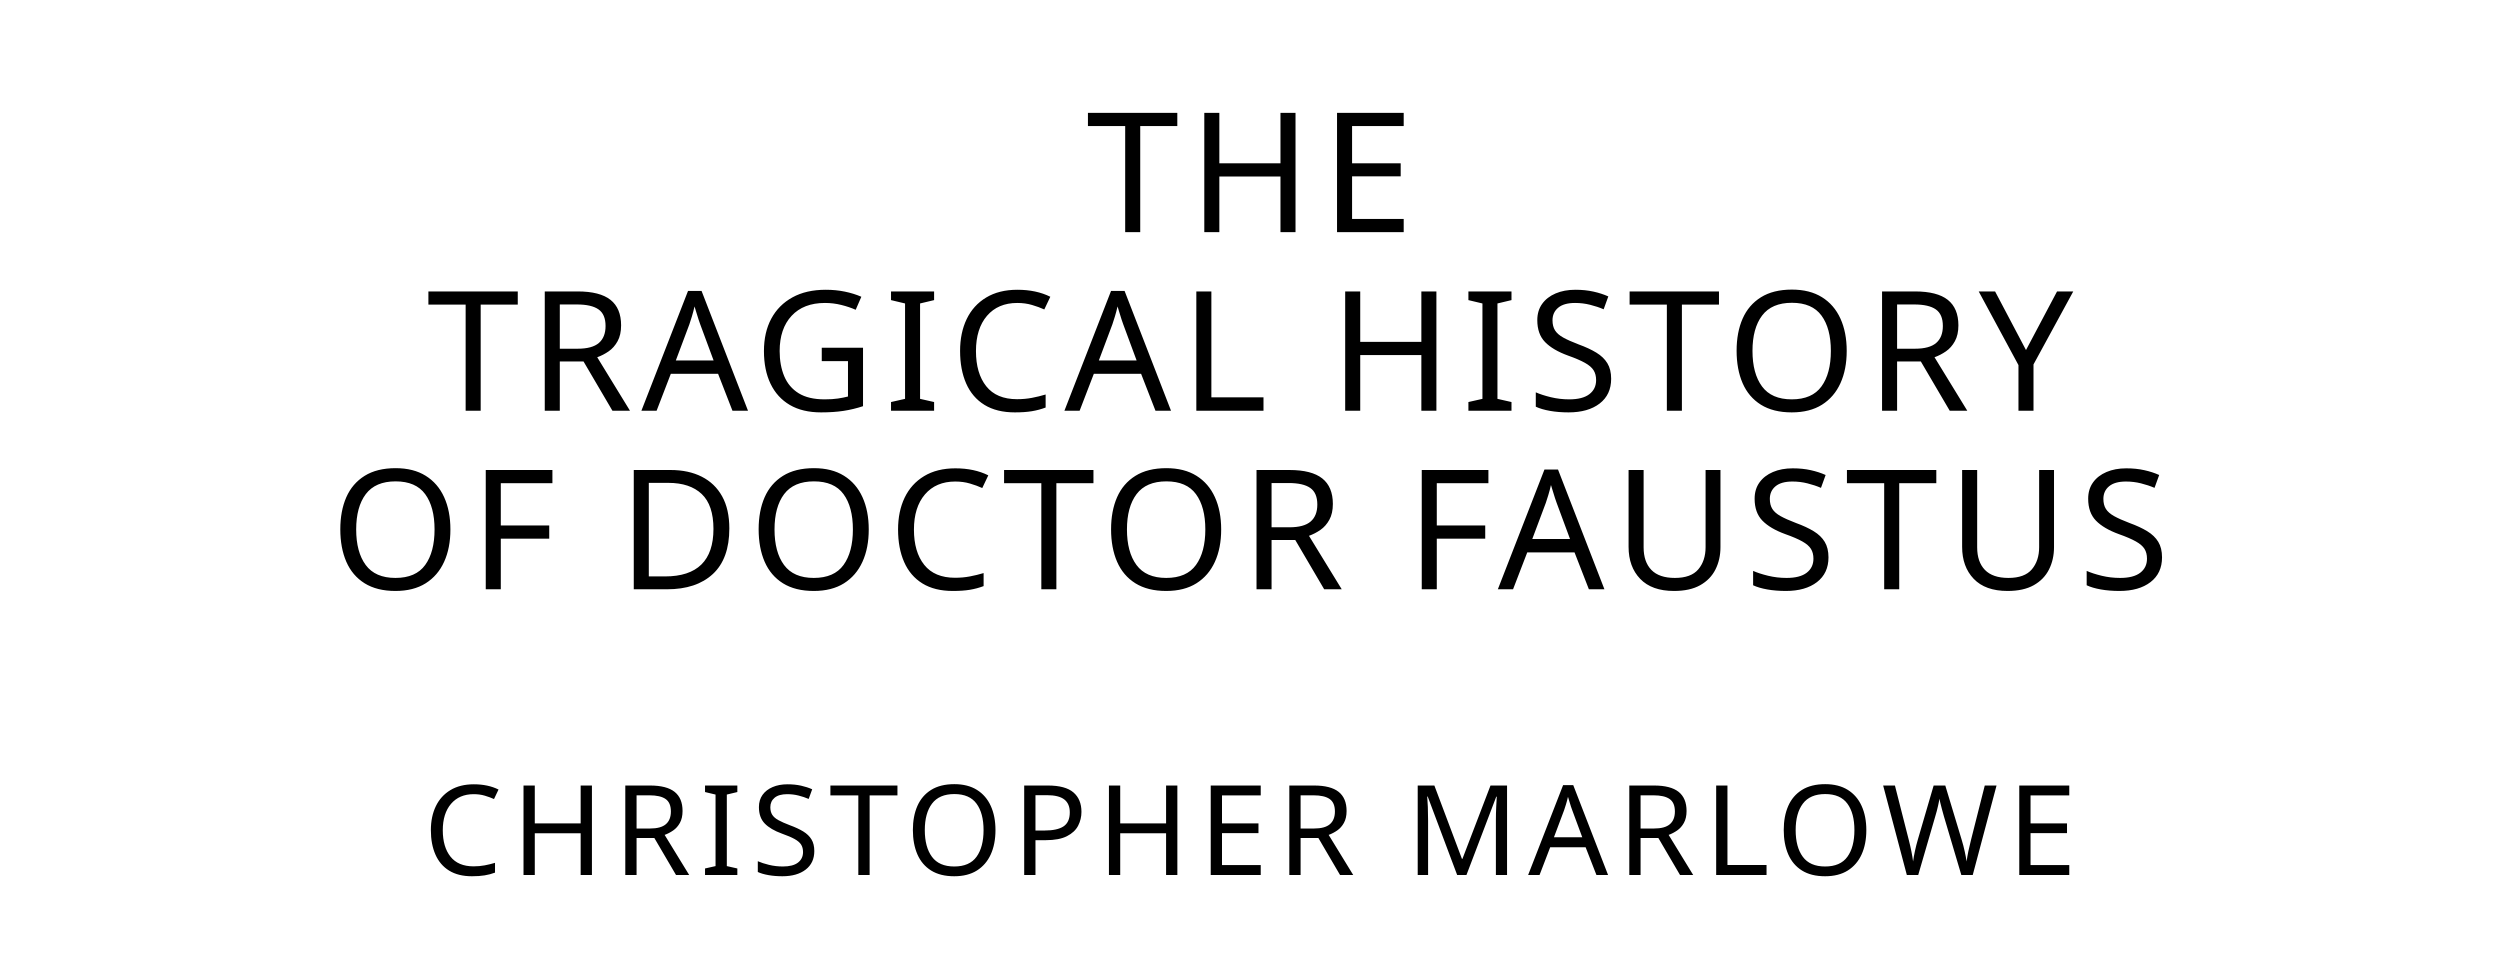
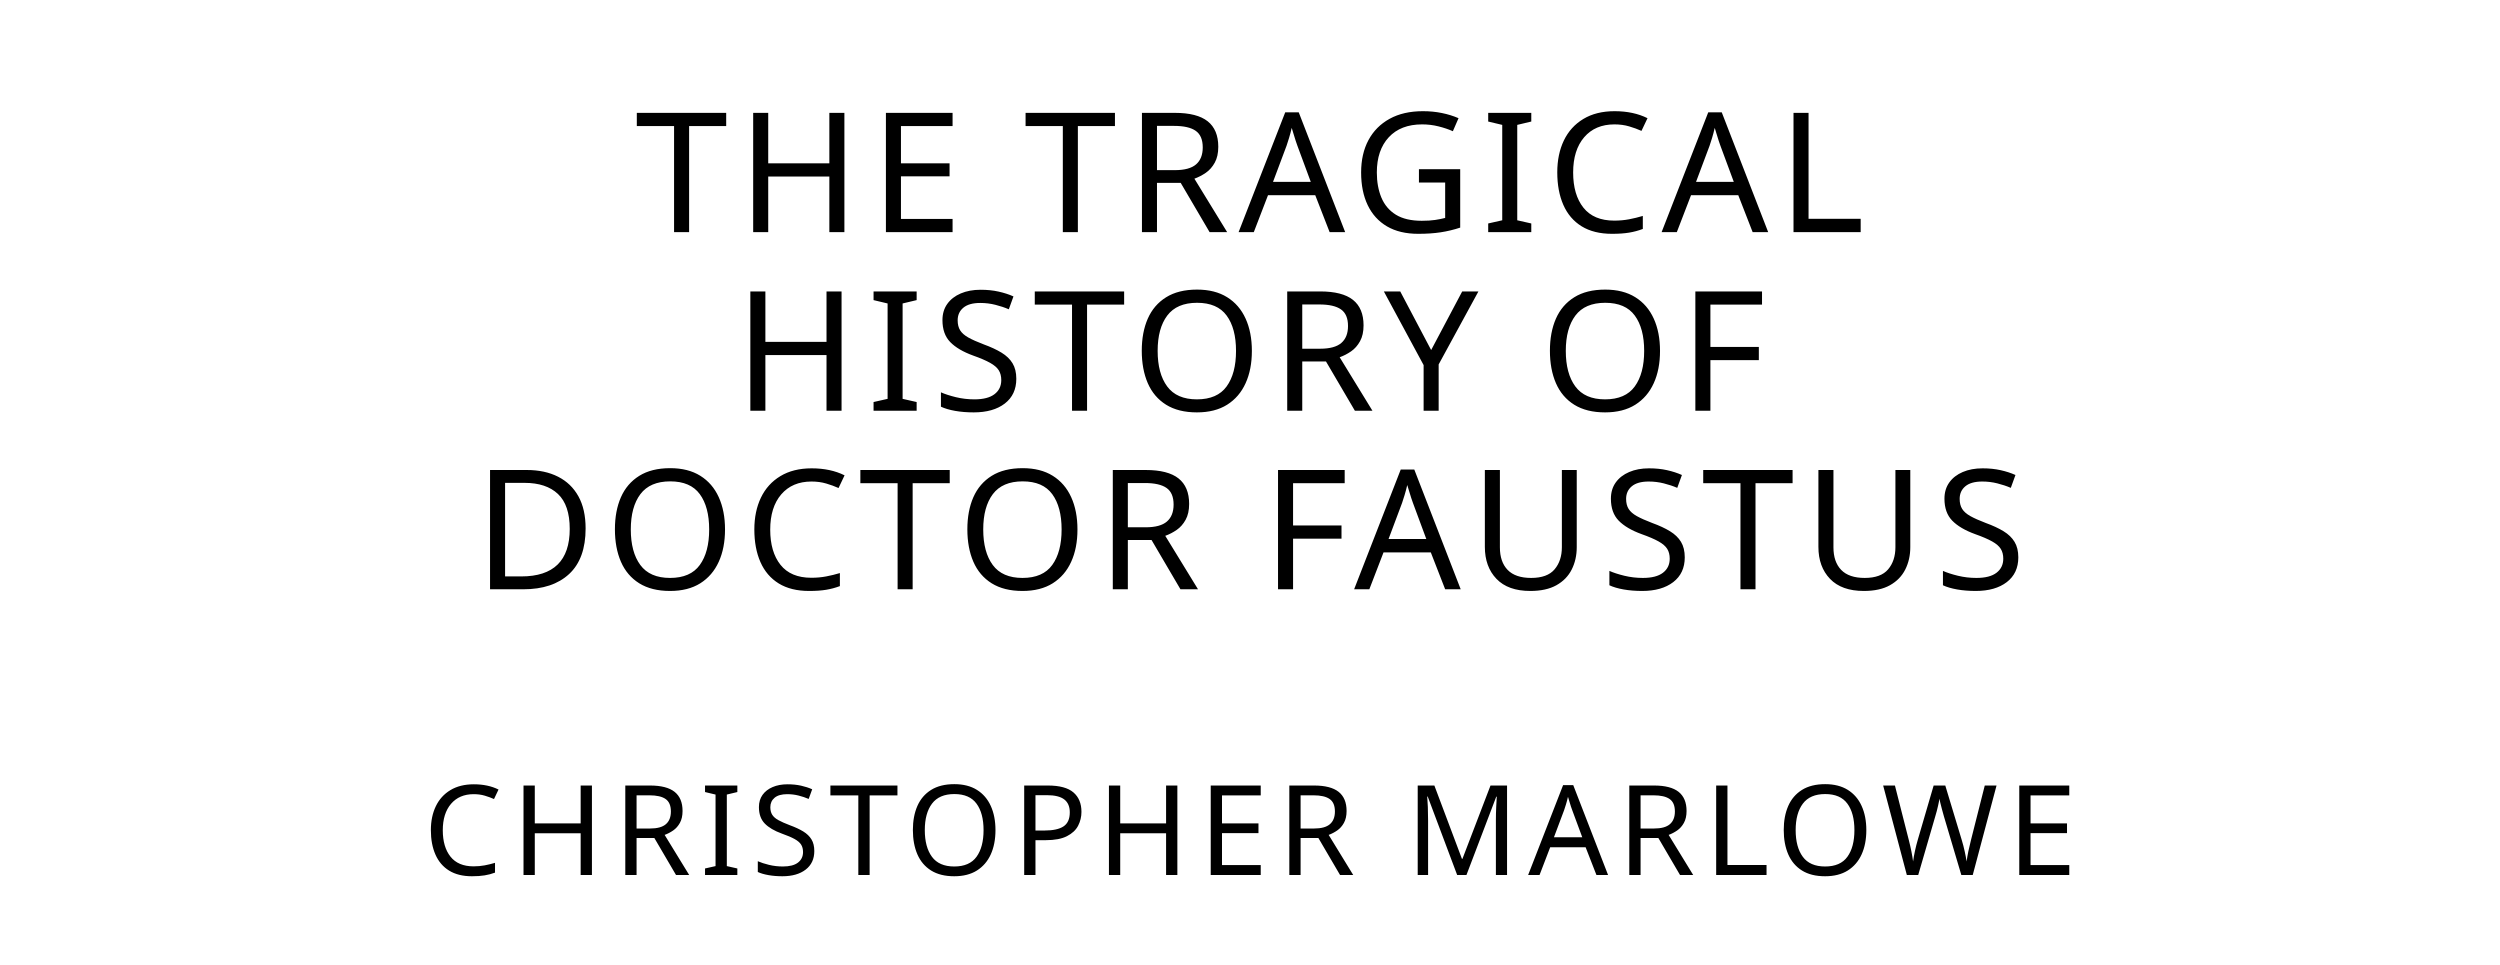
<svg xmlns="http://www.w3.org/2000/svg" version="1.1" viewBox="0 0 1400 540">
  <style type="text/css">
		text{
			font-family: "League Spartan";
			letter-spacing: 5px;
			text-anchor: middle;
		}

		.title{
			font-size: 93.567px;
		}

		.author{
			font-size: 70.175px;
		}
	</style>
-   <text class="title" x="700" y="130">THE</text>
-   <text class="title" x="700" y="230">TRAGICAL HISTORY</text>
-   <text class="title" x="700" y="330">OF DOCTOR FAUSTUS</text>
+   <text class="title" x="700" y="130">THE TRAGICAL</text>
+   <text class="title" x="700" y="230">HISTORY OF</text>
+   <text class="title" x="700" y="330">DOCTOR FAUSTUS</text>
  <text class="author" x="700" y="490">CHRISTOPHER MARLOWE</text>
</svg>
